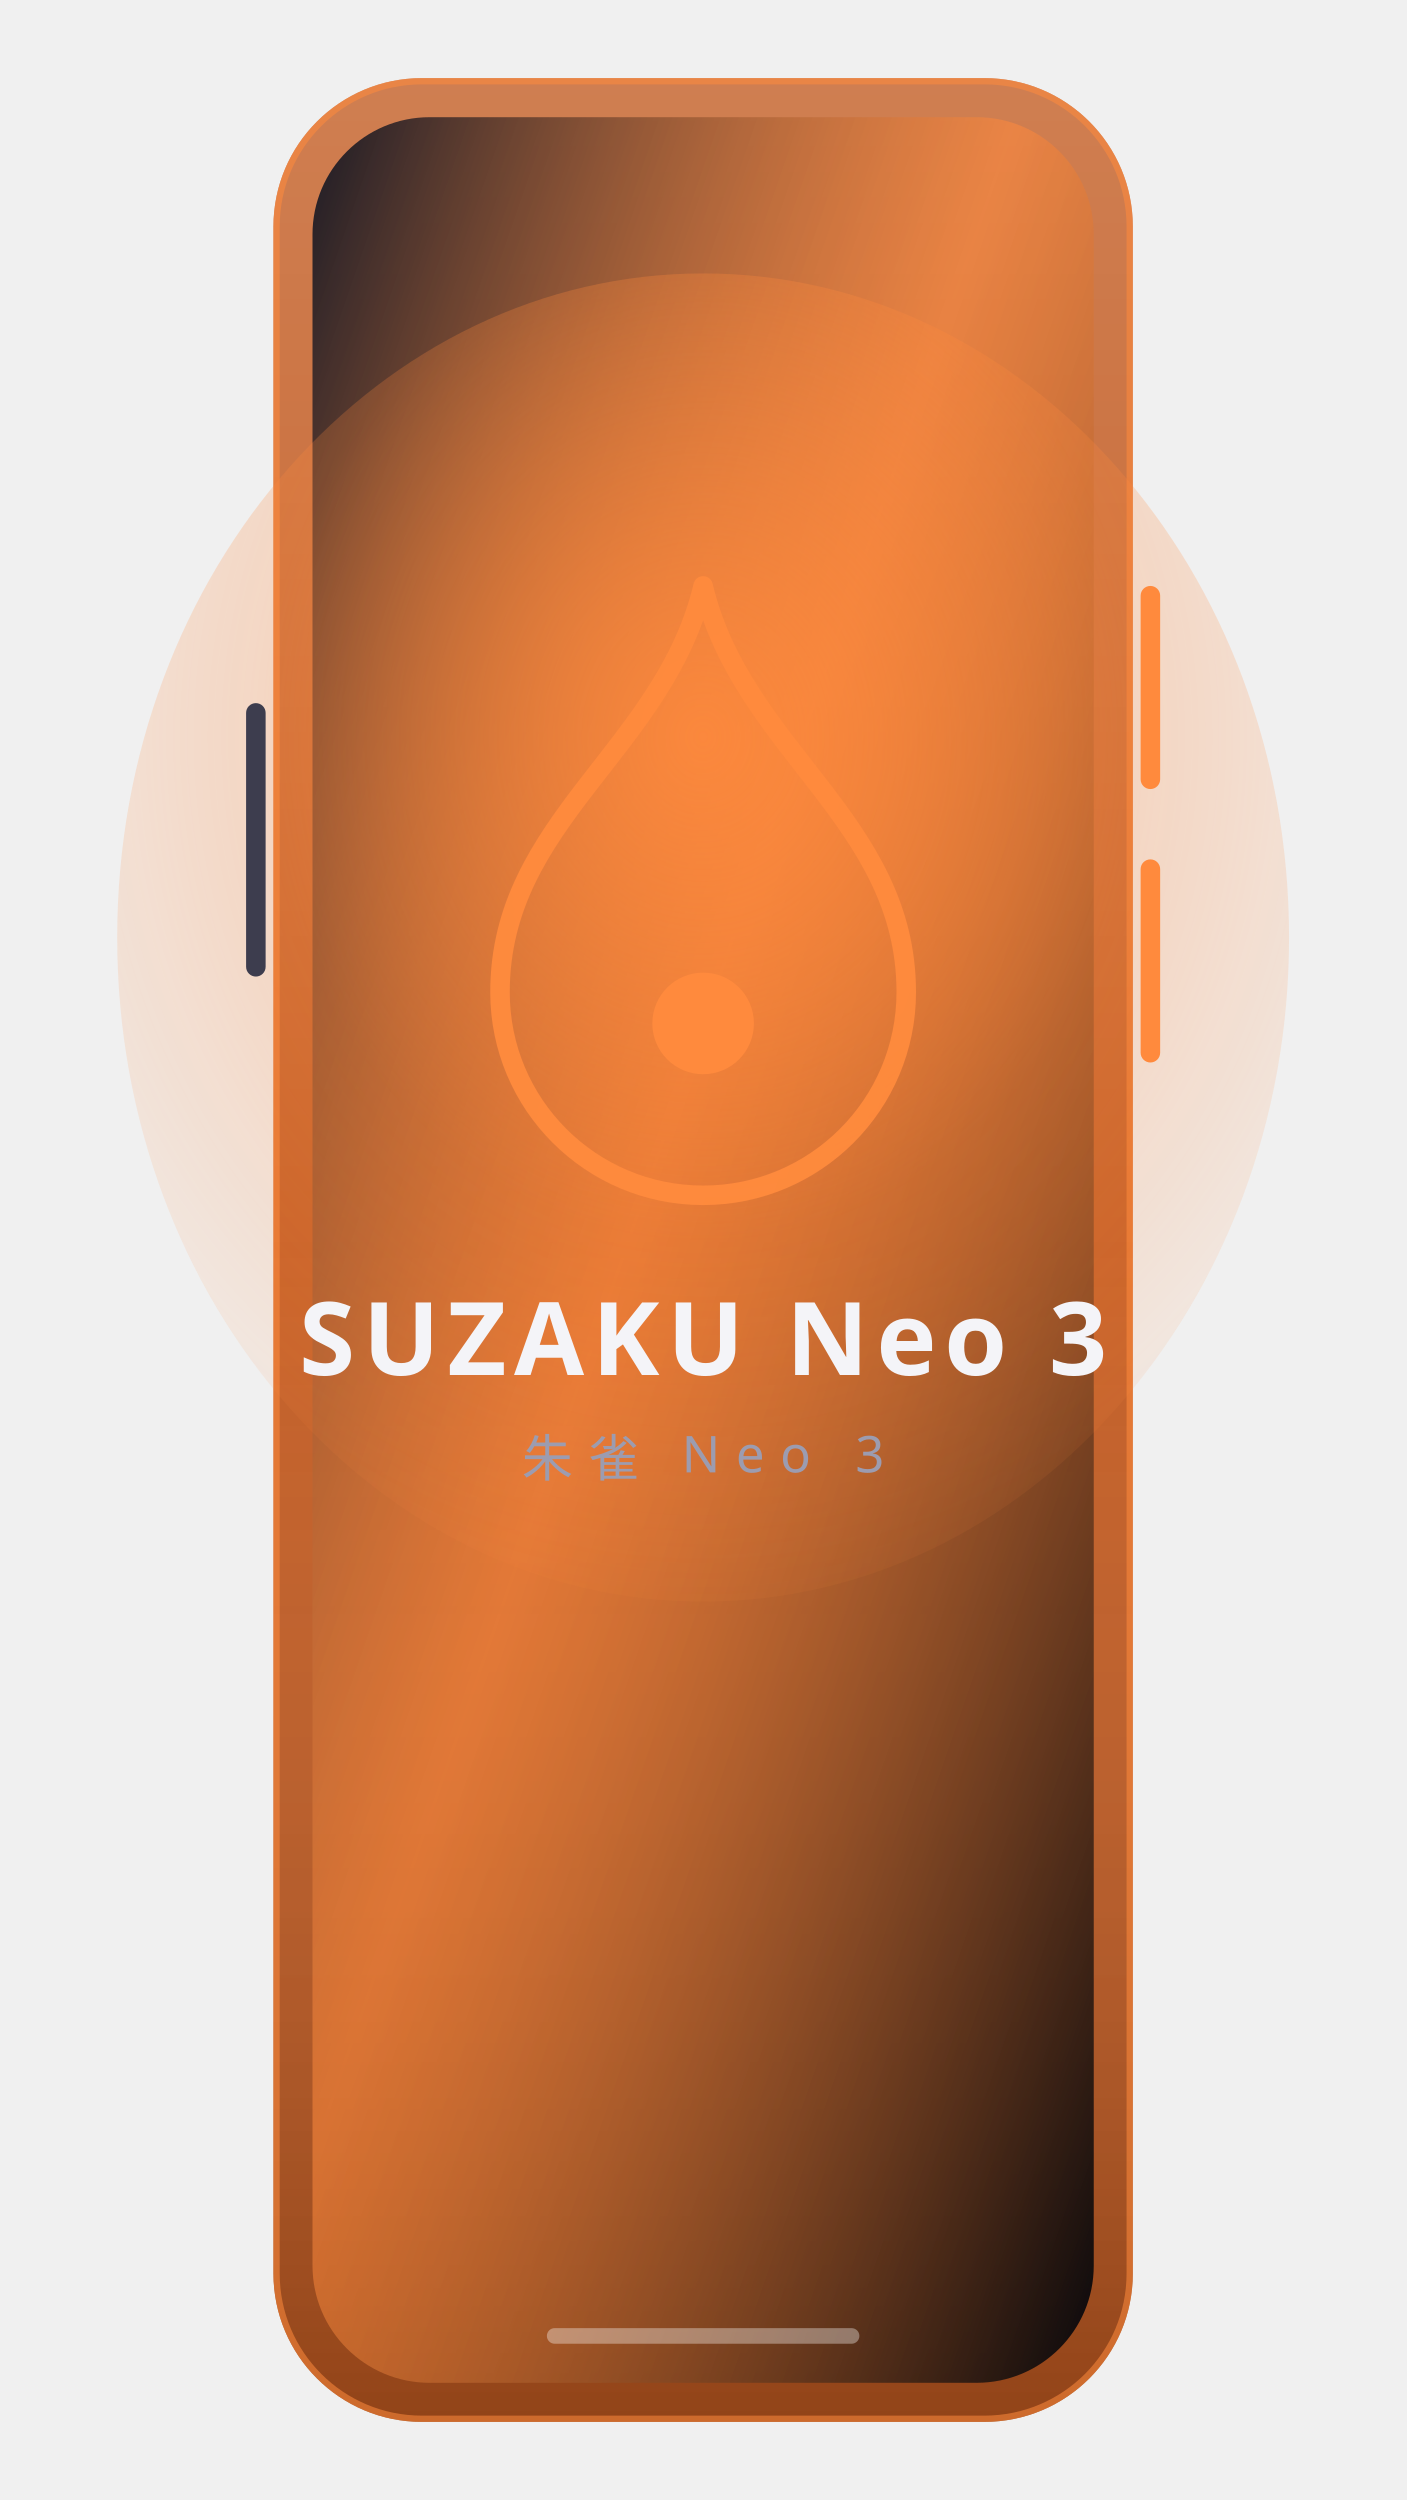
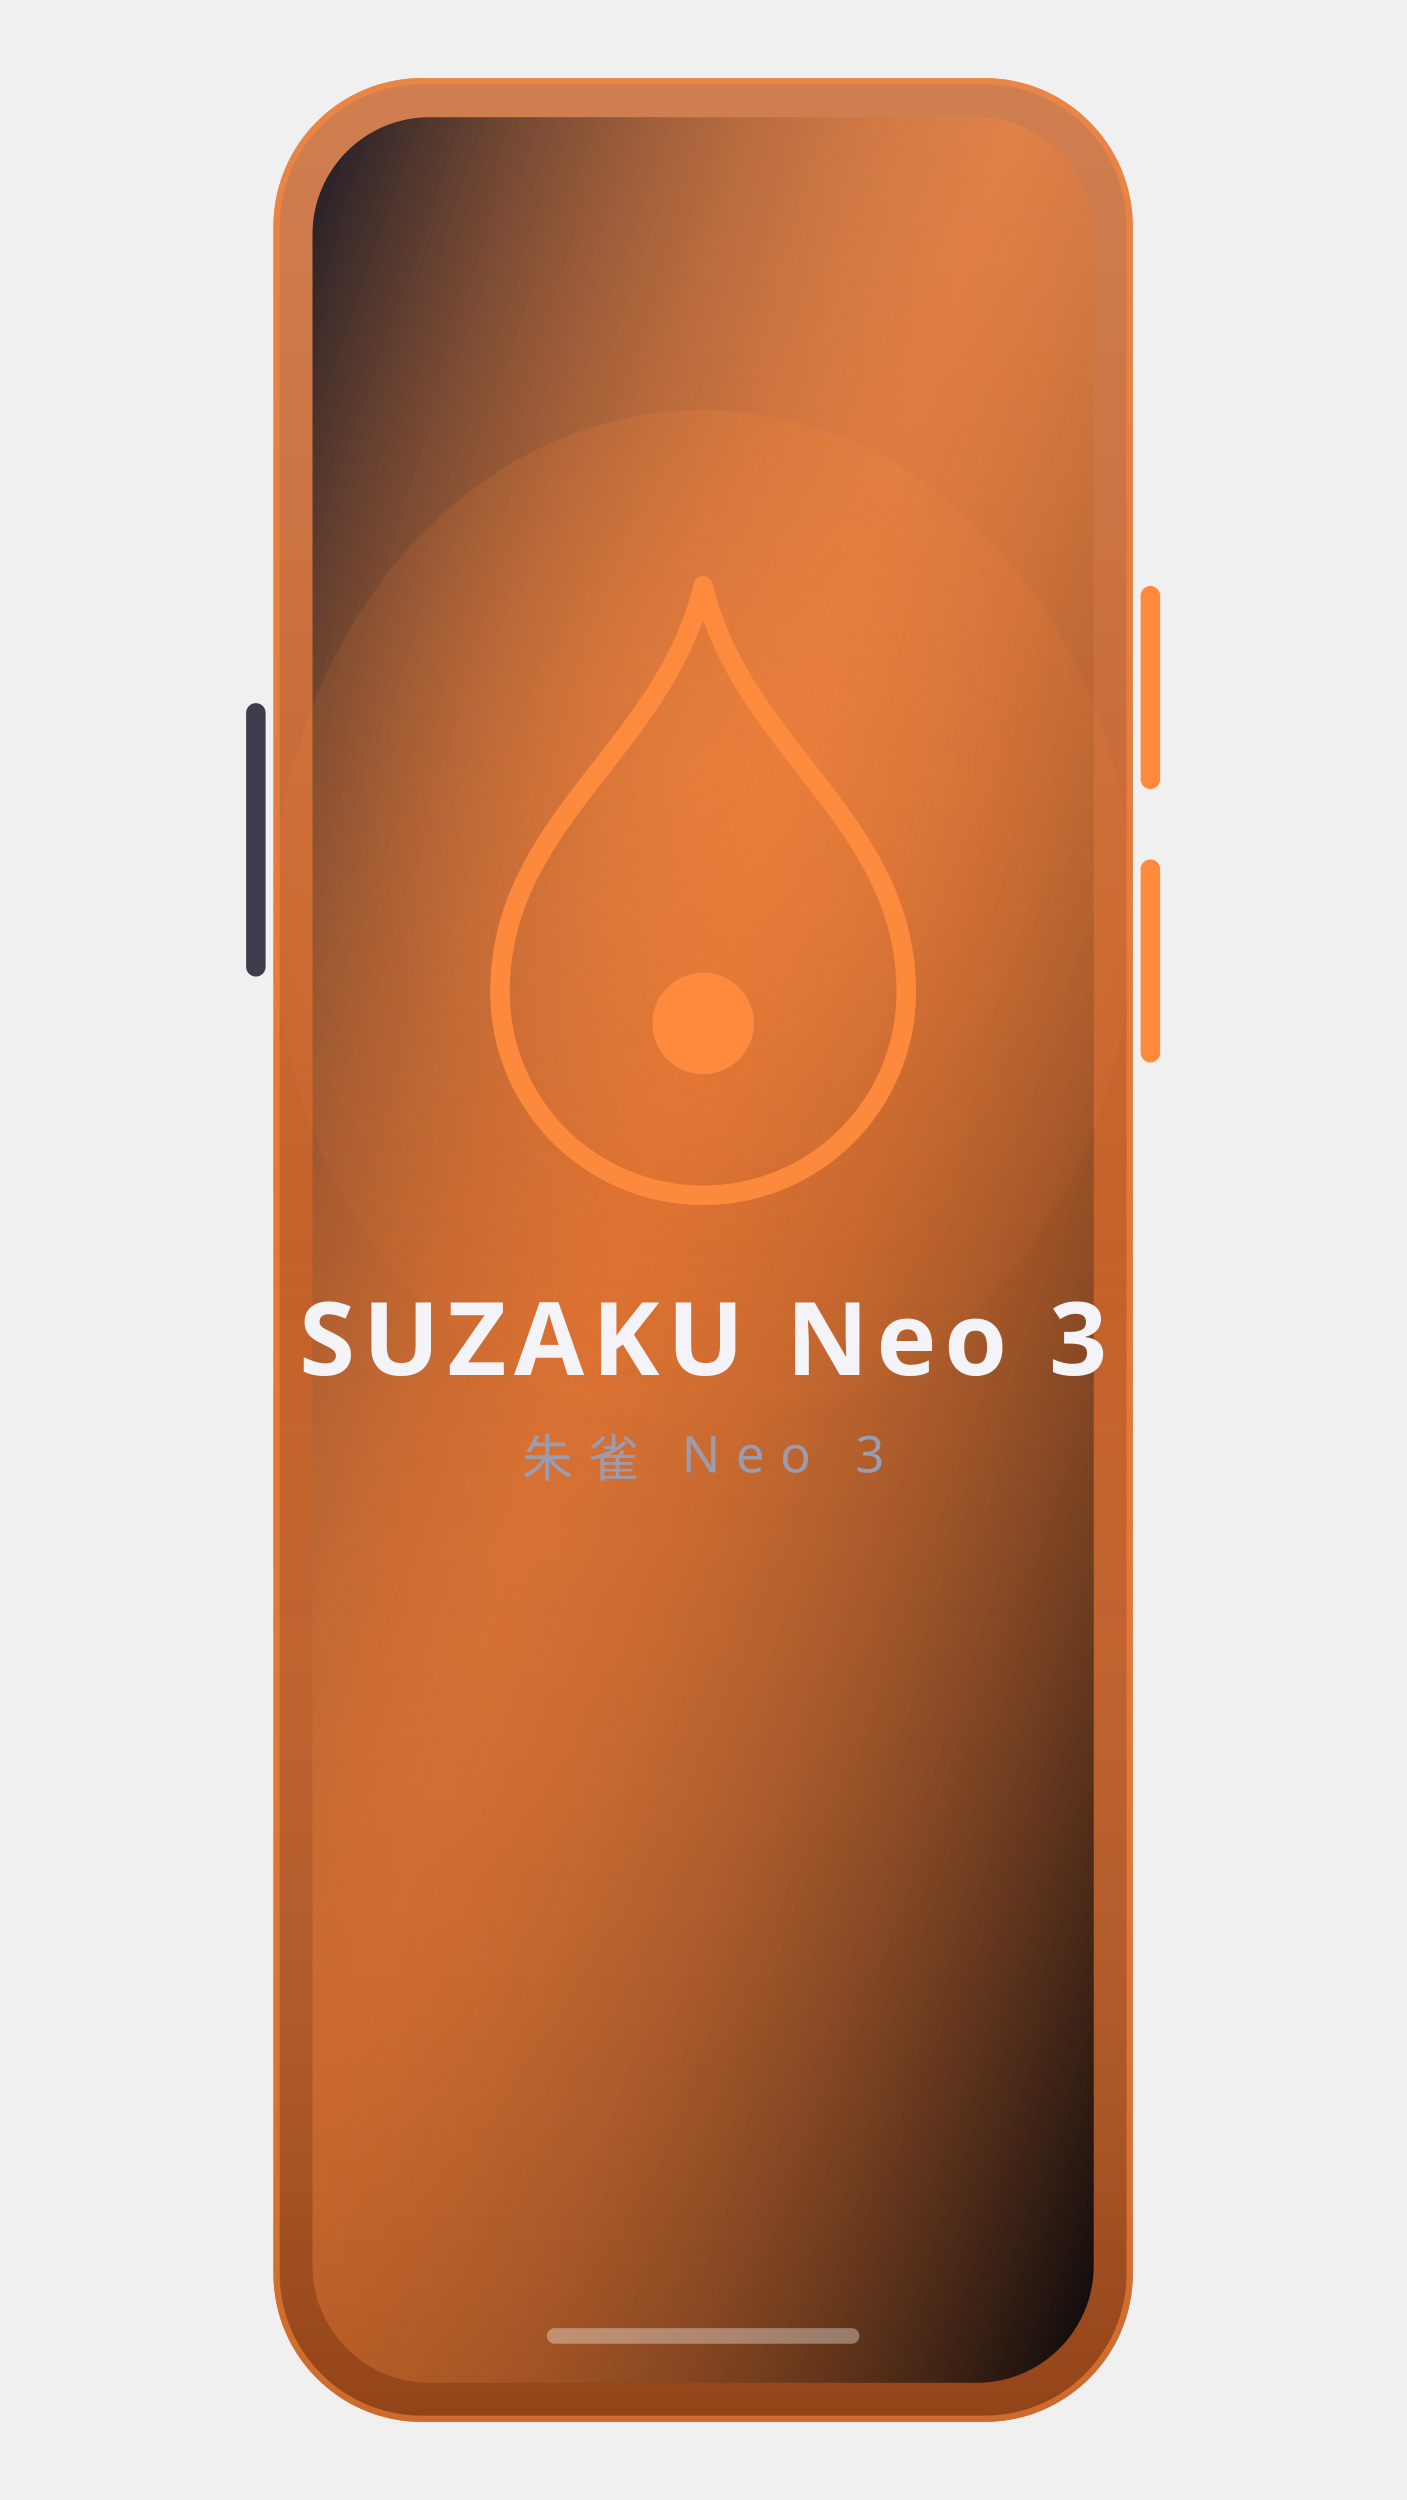
<svg xmlns="http://www.w3.org/2000/svg" viewBox="0 0 360 640" role="img" aria-label="SUZAKU Neo 3">
  <defs>
    <linearGradient id="scrneo31" x1="0" y1="0" x2="1" y2="1">
      <stop offset="0" stop-color="#1b1b26" />
-       <stop offset="0.45" stop-color="#ff8a3d" stop-opacity="0.55" />
+       <stop offset="0.45" stop-color="#ff8a3d" stop-opacity="0.34" />
      <stop offset="1" stop-color="#07070b" />
    </linearGradient>
    <radialGradient id="flareneo31" cx="0.5" cy="0.35" r="0.75">
-       <stop offset="0" stop-color="#ff8a3d" stop-opacity="0.9" />
-       <stop offset="0.5" stop-color="#ff8a3d" stop-opacity="0.25" />
+       <stop offset="0" stop-color="#ff8a3d" stop-opacity="0.42" />
+       <stop offset="0.55" stop-color="#ff8a3d" stop-opacity="0.12" />
      <stop offset="1" stop-color="#ff8a3d" stop-opacity="0" />
    </radialGradient>
    <linearGradient id="metalneo31" x1="0" y1="0" x2="0" y2="1">
      <stop offset="0" stop-color="#ffffff" stop-opacity="0.22" />
      <stop offset="0.5" stop-color="#ffffff" stop-opacity="0.04" />
      <stop offset="1" stop-color="#000000" stop-opacity="0.25" />
    </linearGradient>
  </defs>
  <rect x="70" y="20" width="220" height="600" rx="38" fill="#c25a20" />
  <rect x="70" y="20" width="220" height="600" rx="38" fill="url(#metalneo31)" />
  <rect x="70.8" y="20.8" width="218.4" height="598.4" rx="37.2" fill="none" stroke="#ff8a3d" stroke-opacity="0.55" stroke-width="1.6" />
  <rect x="80" y="30" width="200" height="580" rx="30" fill="url(#scrneo31)" />
-   <ellipse cx="180" cy="240" rx="150" ry="170" fill="url(#flareneo31)" />
+   <ellipse cx="180" cy="235" rx="110" ry="130" fill="url(#flareneo31)" />
  <path d="M180 150 c-10 42 -52 60 -52 104 a52 52 0 0 0 104 0 c0 -44 -42 -62 -52 -104z" fill="none" stroke="#ff8a3d" stroke-width="5" stroke-linejoin="round" opacity="0.95" />
  <circle cx="180" cy="262" r="13" fill="#ff8a3d" />
  <text x="180" y="352" font-family="'Noto Sans JP',sans-serif" font-size="26" font-weight="800" fill="#f4f4f8" text-anchor="middle" letter-spacing="2">SUZAKU Neo 3</text>
  <text x="180" y="378" font-family="'Noto Sans JP',sans-serif" font-size="13" fill="#9c9cb0" text-anchor="middle" letter-spacing="4">朱雀 Neo 3</text>
  <rect x="140" y="596" width="80" height="4" rx="2" fill="#ffffff" opacity="0.35" />
  <rect x="292" y="150" width="5" height="52" rx="2.5" fill="#ff8a3d" />
  <rect x="292" y="220" width="5" height="52" rx="2.5" fill="#ff8a3d" />
  <rect x="63" y="180" width="5" height="70" rx="2.5" fill="#3d3d4e" />
</svg>
